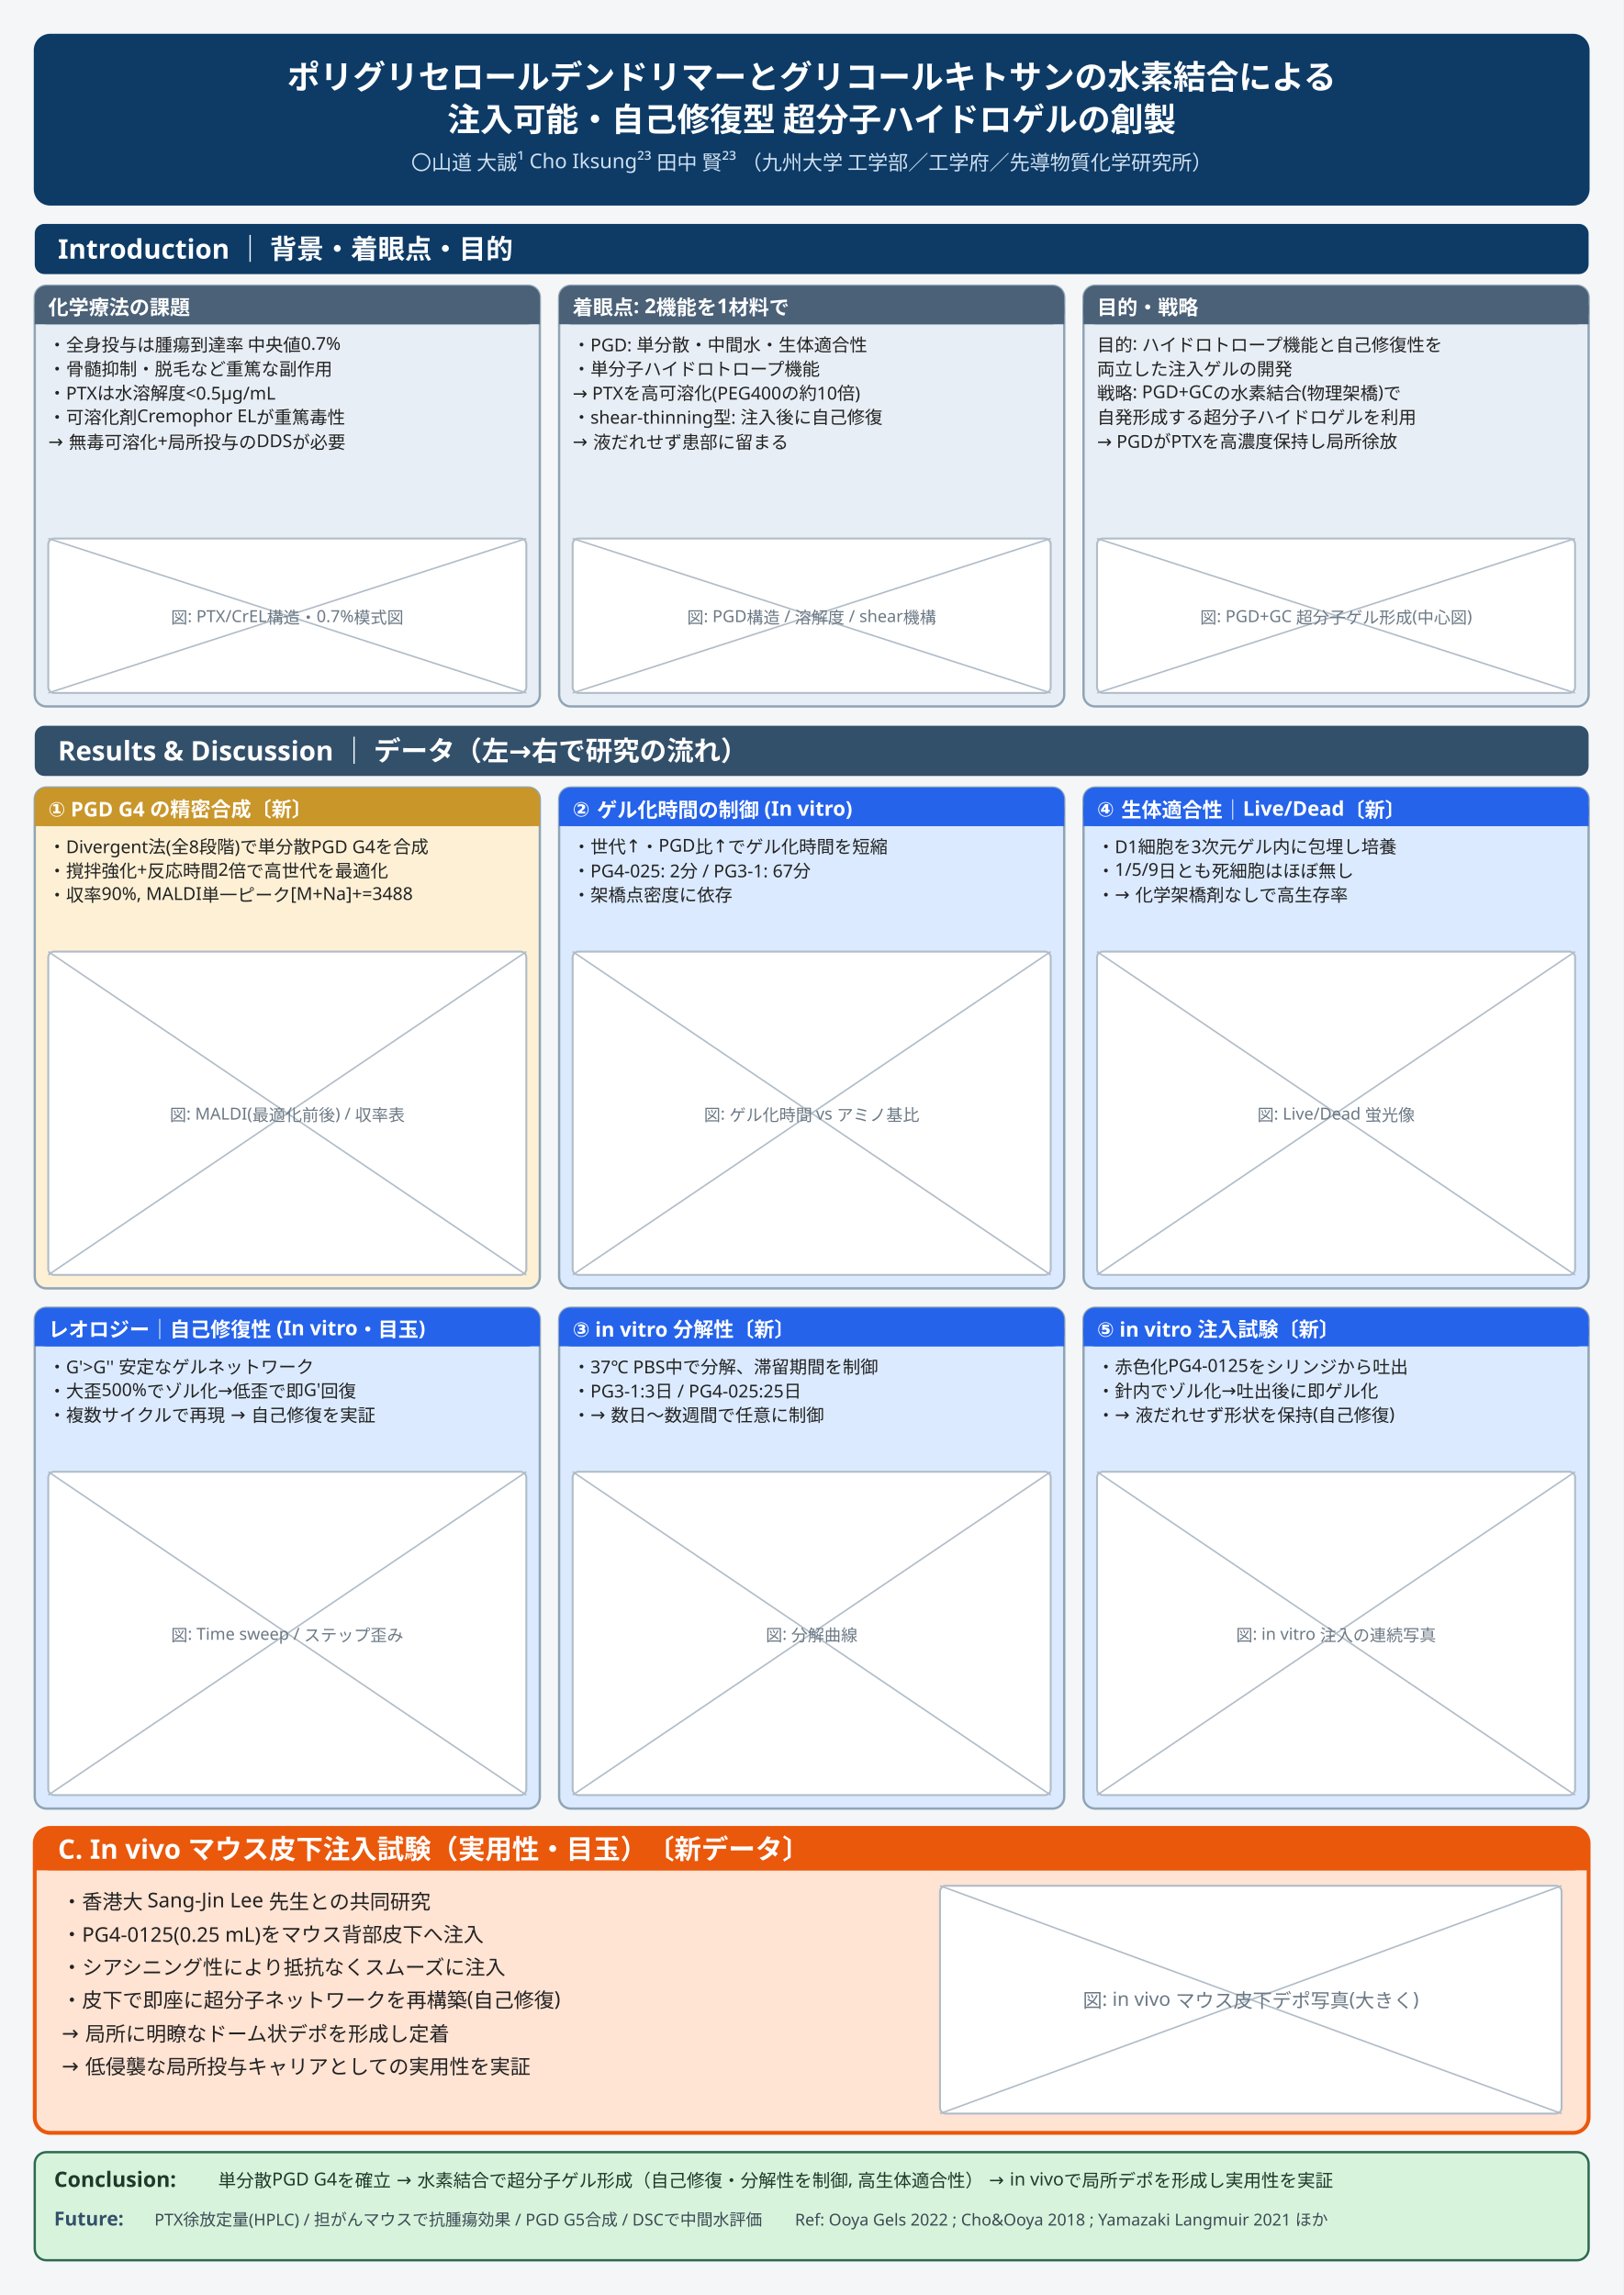
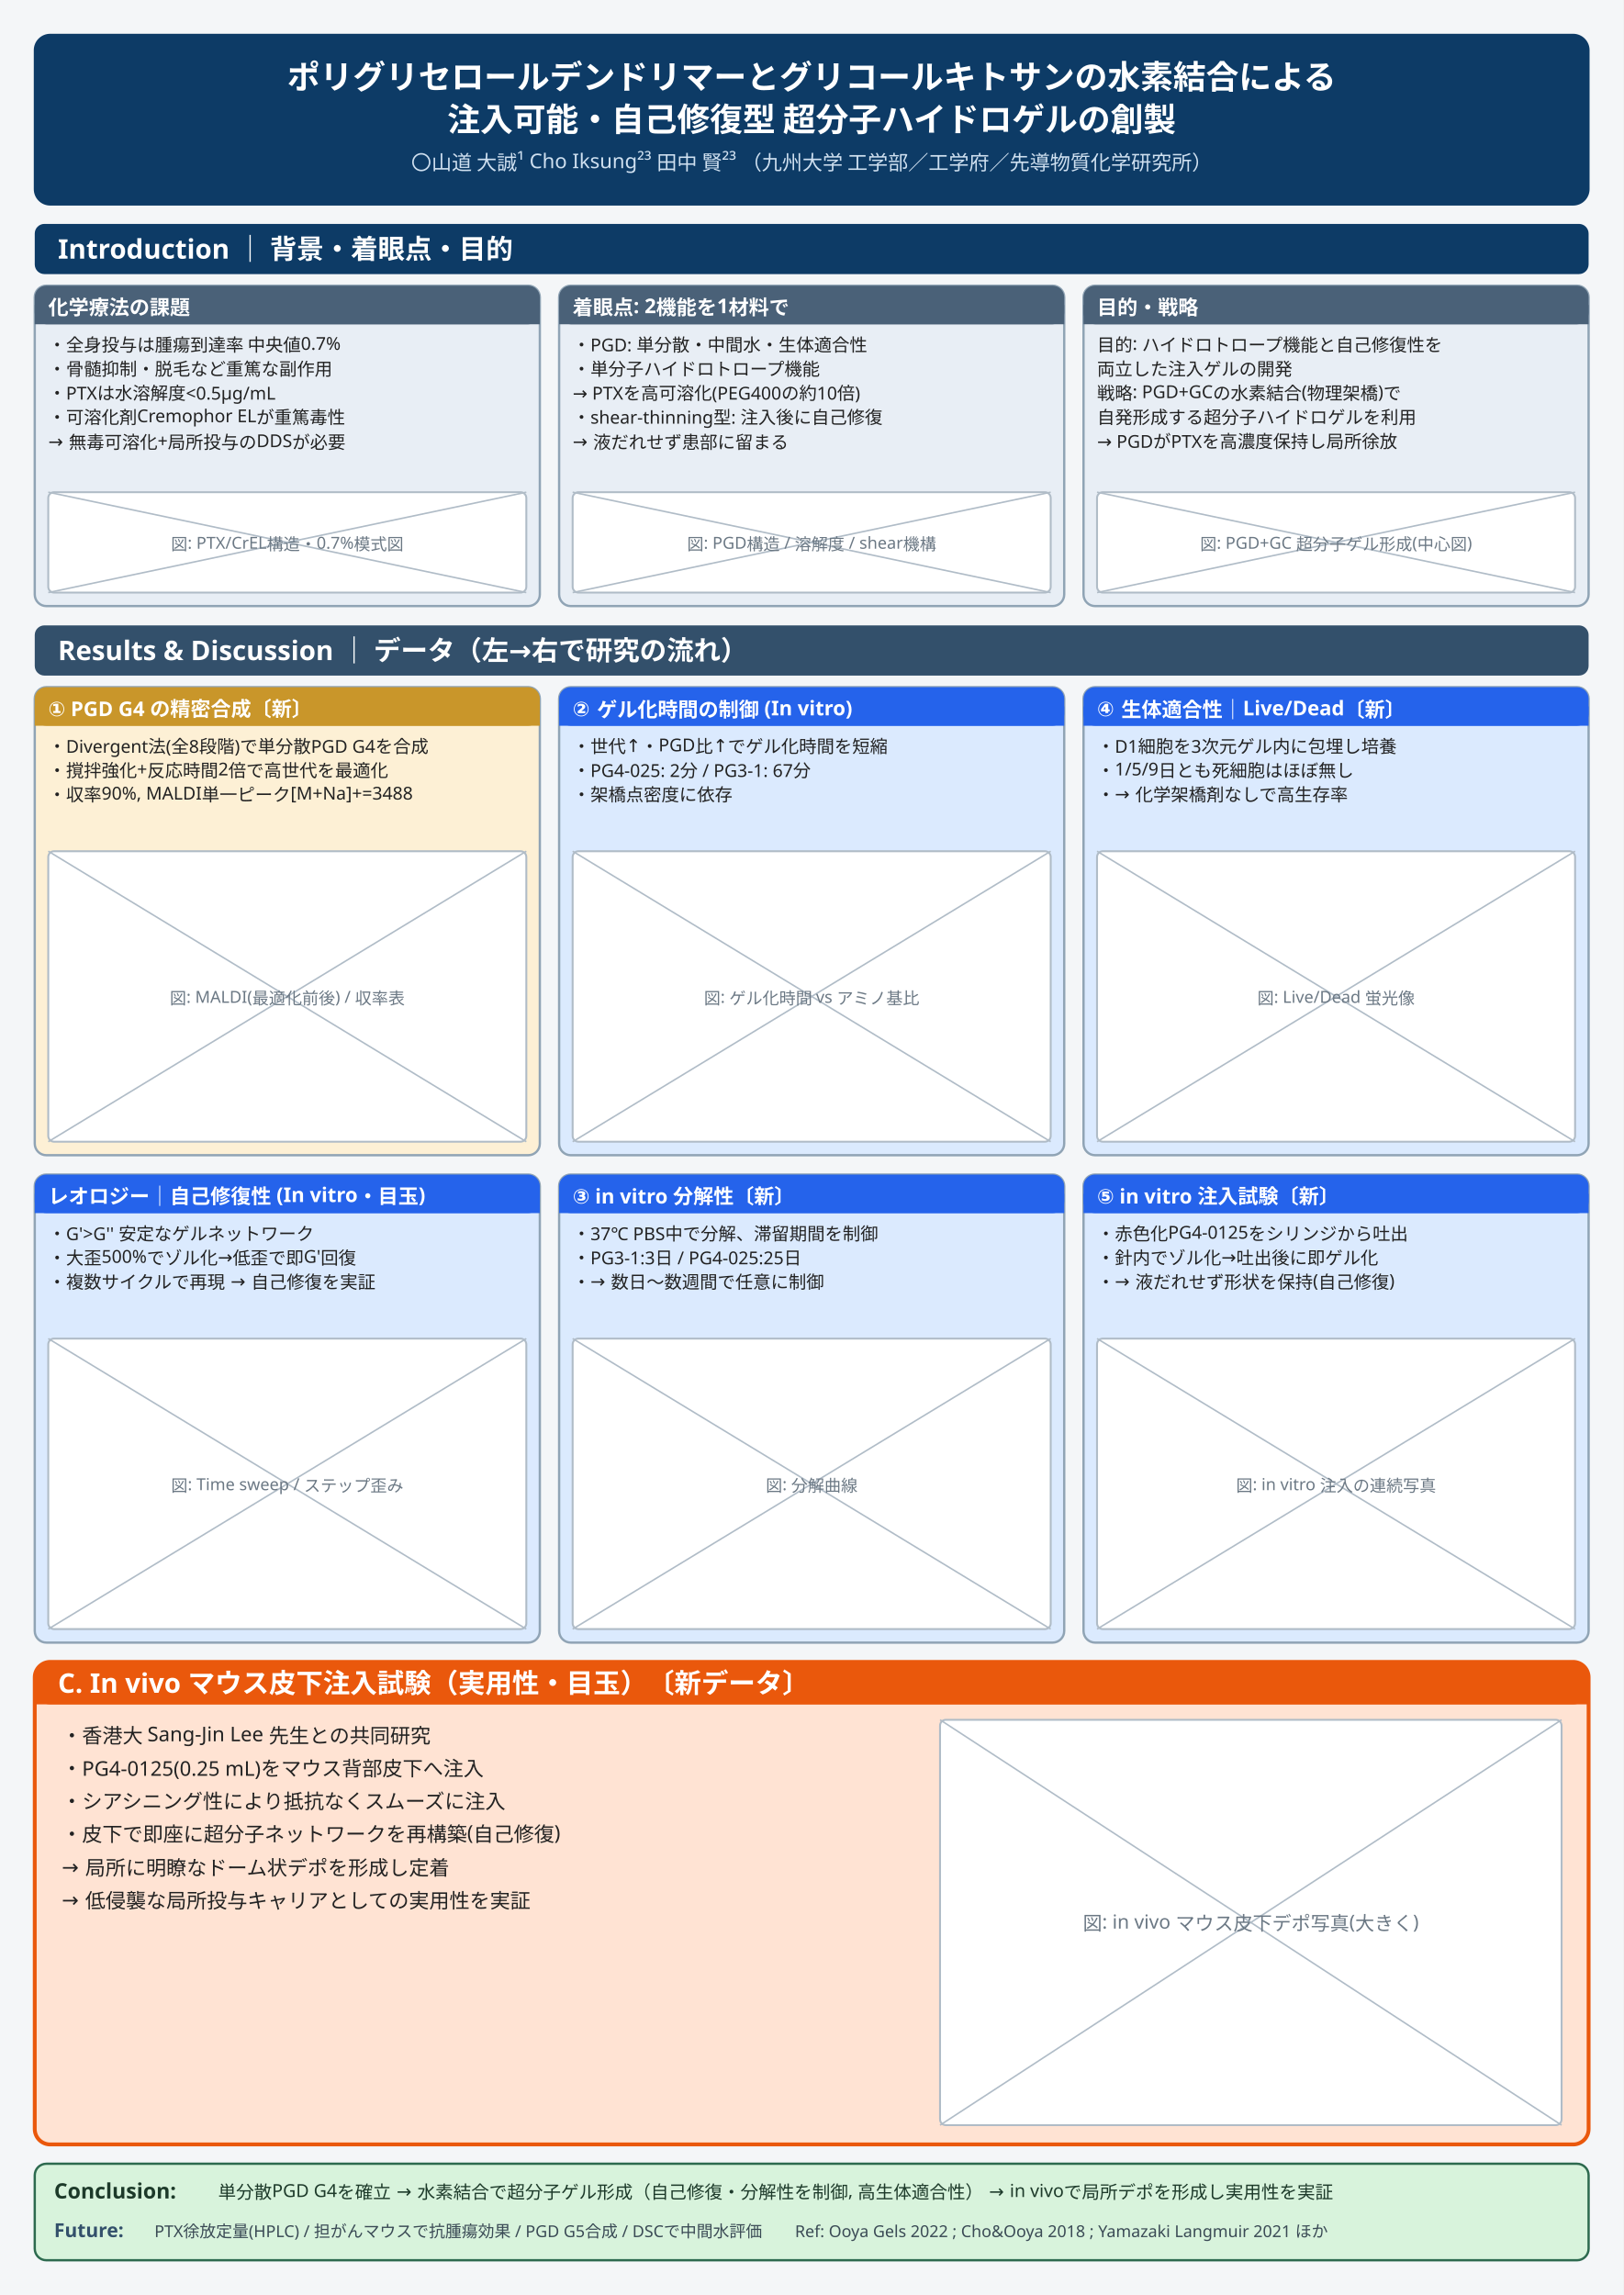
<svg xmlns="http://www.w3.org/2000/svg" width="841" height="1189" viewBox="0 0 841 1189">
  <rect width="841" height="1189" fill="#f4f6f8" />
  <rect x="18" y="18" width="805" height="88" rx="8" fill="#0d3b66" stroke="#0d3b66" stroke-width="1" />
  <text x="420.5" y="46" font-family="IPAGothic, sans-serif" font-size="17" fill="#ffffff" font-weight="bold" text-anchor="middle">ポリグリセロールデンドリマーとグリコールキトサンの水素結合による</text>
  <text x="420.5" y="68" font-family="IPAGothic, sans-serif" font-size="17" fill="#ffffff" font-weight="bold" text-anchor="middle">注入可能・自己修復型 超分子ハイドロゲルの創製</text>
  <text x="420.5" y="88" font-family="IPAGothic, sans-serif" font-size="10.5" fill="#cfe0f0" font-weight="normal" text-anchor="middle">〇山道 大誠¹  Cho Iksung²³  田中 賢²³ （九州大学 工学部／工学府／先導物質化学研究所）</text>
  <rect x="18" y="116" width="805" height="26" rx="5" fill="#0d3b66" />
  <text x="30" y="134" font-family="IPAGothic, sans-serif" font-size="14" fill="#ffffff" font-weight="bold" text-anchor="start">Introduction ｜ 背景・着眼点・目的</text>
-   <rect x="18" y="148" width="261.667" height="218" rx="6" fill="#e8eef5" stroke="#90a4b5" stroke-width="1.2" />
+   <rect x="18" y="148" width="261.667" height="166" rx="6" fill="#e8eef5" stroke="#90a4b5" stroke-width="1.2" />
  <rect x="18" y="148" width="261.667" height="20" rx="6" fill="#4a6178" />
  <rect x="18" y="158" width="261.667" height="10" fill="#4a6178" />
  <text x="25" y="163" font-family="IPAGothic, sans-serif" font-size="10.5" fill="#ffffff" font-weight="bold" text-anchor="start">化学療法の課題</text>
  <text x="25" y="182" font-family="IPAGothic, sans-serif" font-size="9.2" fill="#222" font-weight="normal" text-anchor="start">・全身投与は腫瘍到達率 中央値0.7%</text>
  <text x="25" y="194.5" font-family="IPAGothic, sans-serif" font-size="9.2" fill="#222" font-weight="normal" text-anchor="start">・骨髄抑制・脱毛など重篤な副作用</text>
  <text x="25" y="207.0" font-family="IPAGothic, sans-serif" font-size="9.2" fill="#222" font-weight="normal" text-anchor="start">・PTXは水溶解度&lt;0.5µg/mL</text>
  <text x="25" y="219.5" font-family="IPAGothic, sans-serif" font-size="9.2" fill="#222" font-weight="normal" text-anchor="start">・可溶化剤Cremophor ELが重篤毒性</text>
  <text x="25" y="232.0" font-family="IPAGothic, sans-serif" font-size="9.2" fill="#222" font-weight="normal" text-anchor="start">→ 無毒可溶化+局所投与のDDSが必要</text>
-   <rect x="25" y="279" width="247.667" height="80" rx="3" fill="#ffffff" stroke="#b0bcc7" stroke-width="1" />
-   <line x1="25" y1="279" x2="272.667" y2="359" stroke="#b0bcc7" stroke-width="0.8" />
-   <line x1="25" y1="359" x2="272.667" y2="279" stroke="#b0bcc7" stroke-width="0.8" />
-   <text x="148.833" y="323.0" font-family="IPAGothic, sans-serif" font-size="8.6" fill="#6b7884" font-weight="normal" text-anchor="middle">図: PTX/CrEL構造・0.7%模式図</text>
-   <rect x="289.667" y="148" width="261.667" height="218" rx="6" fill="#e8eef5" stroke="#90a4b5" stroke-width="1.2" />
+   <rect x="25" y="255" width="247.667" height="52" rx="3" fill="#ffffff" stroke="#b0bcc7" stroke-width="1" />
+   <line x1="25" y1="255" x2="272.667" y2="307" stroke="#b0bcc7" stroke-width="0.8" />
+   <line x1="25" y1="307" x2="272.667" y2="255" stroke="#b0bcc7" stroke-width="0.8" />
+   <text x="148.833" y="285.0" font-family="IPAGothic, sans-serif" font-size="8.6" fill="#6b7884" font-weight="normal" text-anchor="middle">図: PTX/CrEL構造・0.7%模式図</text>
+   <rect x="289.667" y="148" width="261.667" height="166" rx="6" fill="#e8eef5" stroke="#90a4b5" stroke-width="1.2" />
  <rect x="289.667" y="148" width="261.667" height="20" rx="6" fill="#4a6178" />
  <rect x="289.667" y="158" width="261.667" height="10" fill="#4a6178" />
  <text x="296.667" y="163" font-family="IPAGothic, sans-serif" font-size="10.5" fill="#ffffff" font-weight="bold" text-anchor="start">着眼点: 2機能を1材料で</text>
  <text x="296.667" y="182" font-family="IPAGothic, sans-serif" font-size="9.2" fill="#222" font-weight="normal" text-anchor="start">・PGD: 単分散・中間水・生体適合性</text>
  <text x="296.667" y="194.5" font-family="IPAGothic, sans-serif" font-size="9.2" fill="#222" font-weight="normal" text-anchor="start">・単分子ハイドロトロープ機能</text>
  <text x="296.667" y="207.0" font-family="IPAGothic, sans-serif" font-size="9.2" fill="#222" font-weight="normal" text-anchor="start">  → PTXを高可溶化(PEG400の約10倍)</text>
  <text x="296.667" y="219.5" font-family="IPAGothic, sans-serif" font-size="9.2" fill="#222" font-weight="normal" text-anchor="start">・shear-thinning型: 注入後に自己修復</text>
  <text x="296.667" y="232.0" font-family="IPAGothic, sans-serif" font-size="9.2" fill="#222" font-weight="normal" text-anchor="start">  → 液だれせず患部に留まる</text>
-   <rect x="296.667" y="279" width="247.667" height="80" rx="3" fill="#ffffff" stroke="#b0bcc7" stroke-width="1" />
-   <line x1="296.667" y1="279" x2="544.333" y2="359" stroke="#b0bcc7" stroke-width="0.8" />
-   <line x1="296.667" y1="359" x2="544.333" y2="279" stroke="#b0bcc7" stroke-width="0.8" />
-   <text x="420.5" y="323.0" font-family="IPAGothic, sans-serif" font-size="8.6" fill="#6b7884" font-weight="normal" text-anchor="middle">図: PGD構造 / 溶解度 / shear機構</text>
-   <rect x="561.333" y="148" width="261.667" height="218" rx="6" fill="#e8eef5" stroke="#90a4b5" stroke-width="1.2" />
+   <rect x="296.667" y="255" width="247.667" height="52" rx="3" fill="#ffffff" stroke="#b0bcc7" stroke-width="1" />
+   <line x1="296.667" y1="255" x2="544.333" y2="307" stroke="#b0bcc7" stroke-width="0.8" />
+   <line x1="296.667" y1="307" x2="544.333" y2="255" stroke="#b0bcc7" stroke-width="0.8" />
+   <text x="420.5" y="285.0" font-family="IPAGothic, sans-serif" font-size="8.6" fill="#6b7884" font-weight="normal" text-anchor="middle">図: PGD構造 / 溶解度 / shear機構</text>
+   <rect x="561.333" y="148" width="261.667" height="166" rx="6" fill="#e8eef5" stroke="#90a4b5" stroke-width="1.2" />
  <rect x="561.333" y="148" width="261.667" height="20" rx="6" fill="#4a6178" />
  <rect x="561.333" y="158" width="261.667" height="10" fill="#4a6178" />
  <text x="568.333" y="163" font-family="IPAGothic, sans-serif" font-size="10.5" fill="#ffffff" font-weight="bold" text-anchor="start">目的・戦略</text>
  <text x="568.333" y="182" font-family="IPAGothic, sans-serif" font-size="9.2" fill="#222" font-weight="normal" text-anchor="start">目的: ハイドロトロープ機能と自己修復性を</text>
  <text x="568.333" y="194.5" font-family="IPAGothic, sans-serif" font-size="9.2" fill="#222" font-weight="normal" text-anchor="start">両立した注入ゲルの開発</text>
  <text x="568.333" y="207.0" font-family="IPAGothic, sans-serif" font-size="9.2" fill="#222" font-weight="normal" text-anchor="start">戦略: PGD+GCの水素結合(物理架橋)で</text>
  <text x="568.333" y="219.5" font-family="IPAGothic, sans-serif" font-size="9.2" fill="#222" font-weight="normal" text-anchor="start">自発形成する超分子ハイドロゲルを利用</text>
  <text x="568.333" y="232.0" font-family="IPAGothic, sans-serif" font-size="9.2" fill="#222" font-weight="normal" text-anchor="start">→ PGDがPTXを高濃度保持し局所徐放</text>
-   <rect x="568.333" y="279" width="247.667" height="80" rx="3" fill="#ffffff" stroke="#b0bcc7" stroke-width="1" />
-   <line x1="568.333" y1="279" x2="816.0" y2="359" stroke="#b0bcc7" stroke-width="0.8" />
-   <line x1="568.333" y1="359" x2="816.0" y2="279" stroke="#b0bcc7" stroke-width="0.8" />
-   <text x="692.167" y="323.0" font-family="IPAGothic, sans-serif" font-size="8.6" fill="#6b7884" font-weight="normal" text-anchor="middle">図: PGD+GC 超分子ゲル形成(中心図)</text>
-   <rect x="18" y="376" width="805" height="26" rx="5" fill="#33506b" />
-   <text x="30" y="394" font-family="IPAGothic, sans-serif" font-size="14" fill="#ffffff" font-weight="bold" text-anchor="start">Results &amp; Discussion ｜ データ（左→右で研究の流れ）</text>
-   <rect x="18" y="408" width="261.667" height="259.5" rx="6" fill="#fdf0d5" stroke="#90a4b5" stroke-width="1.2" />
-   <rect x="18" y="408" width="261.667" height="20" rx="6" fill="#c9962a" />
-   <rect x="18" y="418" width="261.667" height="10" fill="#c9962a" />
-   <text x="25" y="423" font-family="IPAGothic, sans-serif" font-size="10.5" fill="#ffffff" font-weight="bold" text-anchor="start">① PGD G4 の精密合成〔新〕</text>
-   <text x="25" y="442" font-family="IPAGothic, sans-serif" font-size="9.2" fill="#222" font-weight="normal" text-anchor="start">・Divergent法(全8段階)で単分散PGD G4を合成</text>
-   <text x="25" y="454.5" font-family="IPAGothic, sans-serif" font-size="9.2" fill="#222" font-weight="normal" text-anchor="start">・撹拌強化+反応時間2倍で高世代を最適化</text>
-   <text x="25" y="467.0" font-family="IPAGothic, sans-serif" font-size="9.2" fill="#222" font-weight="normal" text-anchor="start">・収率90%, MALDI単一ピーク[M+Na]+=3488</text>
-   <rect x="25" y="493.0" width="247.667" height="167.5" rx="3" fill="#ffffff" stroke="#b0bcc7" stroke-width="1" />
-   <line x1="25" y1="493.0" x2="272.667" y2="660.5" stroke="#b0bcc7" stroke-width="0.8" />
-   <line x1="25" y1="660.5" x2="272.667" y2="493.0" stroke="#b0bcc7" stroke-width="0.8" />
-   <text x="148.833" y="580.75" font-family="IPAGothic, sans-serif" font-size="8.6" fill="#6b7884" font-weight="normal" text-anchor="middle">図: MALDI(最適化前後) / 収率表</text>
-   <rect x="18" y="677.5" width="261.667" height="259.5" rx="6" fill="#dbeafe" stroke="#90a4b5" stroke-width="1.2" />
-   <rect x="18" y="677.5" width="261.667" height="20" rx="6" fill="#2563eb" />
-   <rect x="18" y="687.5" width="261.667" height="10" fill="#2563eb" />
-   <text x="25" y="692.5" font-family="IPAGothic, sans-serif" font-size="10.5" fill="#ffffff" font-weight="bold" text-anchor="start">レオロジー｜自己修復性 (In vitro・目玉)</text>
-   <text x="25" y="711.5" font-family="IPAGothic, sans-serif" font-size="9.2" fill="#222" font-weight="normal" text-anchor="start">・G'&gt;G'' 安定なゲルネットワーク</text>
-   <text x="25" y="724.0" font-family="IPAGothic, sans-serif" font-size="9.2" fill="#222" font-weight="normal" text-anchor="start">・大歪500%でゾル化→低歪で即G'回復</text>
-   <text x="25" y="736.5" font-family="IPAGothic, sans-serif" font-size="9.2" fill="#222" font-weight="normal" text-anchor="start">・複数サイクルで再現 → 自己修復を実証</text>
-   <rect x="25" y="762.5" width="247.667" height="167.5" rx="3" fill="#ffffff" stroke="#b0bcc7" stroke-width="1" />
-   <line x1="25" y1="762.5" x2="272.667" y2="930.0" stroke="#b0bcc7" stroke-width="0.8" />
-   <line x1="25" y1="930.0" x2="272.667" y2="762.5" stroke="#b0bcc7" stroke-width="0.8" />
-   <text x="148.833" y="850.25" font-family="IPAGothic, sans-serif" font-size="8.6" fill="#6b7884" font-weight="normal" text-anchor="middle">図: Time sweep / ステップ歪み</text>
-   <rect x="289.667" y="408" width="261.667" height="259.5" rx="6" fill="#dbeafe" stroke="#90a4b5" stroke-width="1.2" />
-   <rect x="289.667" y="408" width="261.667" height="20" rx="6" fill="#2563eb" />
-   <rect x="289.667" y="418" width="261.667" height="10" fill="#2563eb" />
-   <text x="296.667" y="423" font-family="IPAGothic, sans-serif" font-size="10.5" fill="#ffffff" font-weight="bold" text-anchor="start">② ゲル化時間の制御 (In vitro)</text>
-   <text x="296.667" y="442" font-family="IPAGothic, sans-serif" font-size="9.2" fill="#222" font-weight="normal" text-anchor="start">・世代↑・PGD比↑でゲル化時間を短縮</text>
-   <text x="296.667" y="454.5" font-family="IPAGothic, sans-serif" font-size="9.2" fill="#222" font-weight="normal" text-anchor="start">・PG4-025: 2分 / PG3-1: 67分</text>
-   <text x="296.667" y="467.0" font-family="IPAGothic, sans-serif" font-size="9.2" fill="#222" font-weight="normal" text-anchor="start">・架橋点密度に依存</text>
-   <rect x="296.667" y="493.0" width="247.667" height="167.5" rx="3" fill="#ffffff" stroke="#b0bcc7" stroke-width="1" />
-   <line x1="296.667" y1="493.0" x2="544.333" y2="660.5" stroke="#b0bcc7" stroke-width="0.8" />
-   <line x1="296.667" y1="660.5" x2="544.333" y2="493.0" stroke="#b0bcc7" stroke-width="0.8" />
-   <text x="420.5" y="580.75" font-family="IPAGothic, sans-serif" font-size="8.6" fill="#6b7884" font-weight="normal" text-anchor="middle">図: ゲル化時間 vs アミノ基比</text>
-   <rect x="289.667" y="677.5" width="261.667" height="259.5" rx="6" fill="#dbeafe" stroke="#90a4b5" stroke-width="1.2" />
-   <rect x="289.667" y="677.5" width="261.667" height="20" rx="6" fill="#2563eb" />
-   <rect x="289.667" y="687.5" width="261.667" height="10" fill="#2563eb" />
-   <text x="296.667" y="692.5" font-family="IPAGothic, sans-serif" font-size="10.5" fill="#ffffff" font-weight="bold" text-anchor="start">③ in vitro 分解性〔新〕</text>
-   <text x="296.667" y="711.5" font-family="IPAGothic, sans-serif" font-size="9.2" fill="#222" font-weight="normal" text-anchor="start">・37℃ PBS中で分解、滞留期間を制御</text>
-   <text x="296.667" y="724.0" font-family="IPAGothic, sans-serif" font-size="9.2" fill="#222" font-weight="normal" text-anchor="start">・PG3-1:3日 / PG4-025:25日</text>
-   <text x="296.667" y="736.5" font-family="IPAGothic, sans-serif" font-size="9.2" fill="#222" font-weight="normal" text-anchor="start">・→ 数日〜数週間で任意に制御</text>
-   <rect x="296.667" y="762.5" width="247.667" height="167.5" rx="3" fill="#ffffff" stroke="#b0bcc7" stroke-width="1" />
-   <line x1="296.667" y1="762.5" x2="544.333" y2="930.0" stroke="#b0bcc7" stroke-width="0.8" />
-   <line x1="296.667" y1="930.0" x2="544.333" y2="762.5" stroke="#b0bcc7" stroke-width="0.8" />
-   <text x="420.5" y="850.25" font-family="IPAGothic, sans-serif" font-size="8.6" fill="#6b7884" font-weight="normal" text-anchor="middle">図: 分解曲線</text>
-   <rect x="561.333" y="408" width="261.667" height="259.5" rx="6" fill="#dbeafe" stroke="#90a4b5" stroke-width="1.2" />
-   <rect x="561.333" y="408" width="261.667" height="20" rx="6" fill="#2563eb" />
-   <rect x="561.333" y="418" width="261.667" height="10" fill="#2563eb" />
-   <text x="568.333" y="423" font-family="IPAGothic, sans-serif" font-size="10.5" fill="#ffffff" font-weight="bold" text-anchor="start">④ 生体適合性｜Live/Dead〔新〕</text>
-   <text x="568.333" y="442" font-family="IPAGothic, sans-serif" font-size="9.2" fill="#222" font-weight="normal" text-anchor="start">・D1細胞を3次元ゲル内に包埋し培養</text>
-   <text x="568.333" y="454.5" font-family="IPAGothic, sans-serif" font-size="9.2" fill="#222" font-weight="normal" text-anchor="start">・1/5/9日とも死細胞はほぼ無し</text>
-   <text x="568.333" y="467.0" font-family="IPAGothic, sans-serif" font-size="9.2" fill="#222" font-weight="normal" text-anchor="start">・→ 化学架橋剤なしで高生存率</text>
-   <rect x="568.333" y="493.0" width="247.667" height="167.5" rx="3" fill="#ffffff" stroke="#b0bcc7" stroke-width="1" />
-   <line x1="568.333" y1="493.0" x2="816.0" y2="660.5" stroke="#b0bcc7" stroke-width="0.8" />
-   <line x1="568.333" y1="660.5" x2="816.0" y2="493.0" stroke="#b0bcc7" stroke-width="0.8" />
-   <text x="692.167" y="580.75" font-family="IPAGothic, sans-serif" font-size="8.6" fill="#6b7884" font-weight="normal" text-anchor="middle">図: Live/Dead 蛍光像</text>
-   <rect x="561.333" y="677.5" width="261.667" height="259.5" rx="6" fill="#dbeafe" stroke="#90a4b5" stroke-width="1.2" />
-   <rect x="561.333" y="677.5" width="261.667" height="20" rx="6" fill="#2563eb" />
-   <rect x="561.333" y="687.5" width="261.667" height="10" fill="#2563eb" />
-   <text x="568.333" y="692.5" font-family="IPAGothic, sans-serif" font-size="10.5" fill="#ffffff" font-weight="bold" text-anchor="start">⑤ in vitro 注入試験〔新〕</text>
-   <text x="568.333" y="711.5" font-family="IPAGothic, sans-serif" font-size="9.2" fill="#222" font-weight="normal" text-anchor="start">・赤色化PG4-0125をシリンジから吐出</text>
-   <text x="568.333" y="724.0" font-family="IPAGothic, sans-serif" font-size="9.2" fill="#222" font-weight="normal" text-anchor="start">・針内でゾル化→吐出後に即ゲル化</text>
-   <text x="568.333" y="736.5" font-family="IPAGothic, sans-serif" font-size="9.2" fill="#222" font-weight="normal" text-anchor="start">・→ 液だれせず形状を保持(自己修復)</text>
-   <rect x="568.333" y="762.5" width="247.667" height="167.5" rx="3" fill="#ffffff" stroke="#b0bcc7" stroke-width="1" />
-   <line x1="568.333" y1="762.5" x2="816.0" y2="930.0" stroke="#b0bcc7" stroke-width="0.8" />
-   <line x1="568.333" y1="930.0" x2="816.0" y2="762.5" stroke="#b0bcc7" stroke-width="0.8" />
-   <text x="692.167" y="850.25" font-family="IPAGothic, sans-serif" font-size="8.6" fill="#6b7884" font-weight="normal" text-anchor="middle">図: in vitro 注入の連続写真</text>
-   <rect x="18" y="947" width="805" height="158" rx="8" fill="#ffe3d3" stroke="#ea580c" stroke-width="2" />
-   <rect x="18" y="947" width="805" height="22" rx="8" fill="#ea580c" />
-   <rect x="18" y="959" width="805" height="10" fill="#ea580c" />
-   <text x="30" y="963" font-family="IPAGothic, sans-serif" font-size="14" fill="#ffffff" font-weight="bold" text-anchor="start">C. In vivo マウス皮下注入試験（実用性・目玉）〔新データ〕</text>
-   <text x="32" y="989" font-family="IPAGothic, sans-serif" font-size="10.5" fill="#222" font-weight="normal" text-anchor="start">・香港大 Sang-Jin Lee 先生との共同研究</text>
-   <text x="32" y="1006" font-family="IPAGothic, sans-serif" font-size="10.5" fill="#222" font-weight="normal" text-anchor="start">・PG4-0125(0.25 mL)をマウス背部皮下へ注入</text>
-   <text x="32" y="1023" font-family="IPAGothic, sans-serif" font-size="10.5" fill="#222" font-weight="normal" text-anchor="start">・シアシニング性により抵抗なくスムーズに注入</text>
-   <text x="32" y="1040" font-family="IPAGothic, sans-serif" font-size="10.5" fill="#222" font-weight="normal" text-anchor="start">・皮下で即座に超分子ネットワークを再構築(自己修復)</text>
-   <text x="32" y="1057" font-family="IPAGothic, sans-serif" font-size="10.5" fill="#222" font-weight="normal" text-anchor="start">→ 局所に明瞭なドーム状デポを形成し定着</text>
-   <text x="32" y="1074" font-family="IPAGothic, sans-serif" font-size="10.5" fill="#222" font-weight="normal" text-anchor="start">→ 低侵襲な局所投与キャリアとしての実用性を実証</text>
-   <rect x="487.0" y="977" width="322.0" height="118" rx="3" fill="#ffffff" stroke="#b0bcc7" stroke-width="1" />
-   <line x1="487.0" y1="977" x2="809.0" y2="1095" stroke="#b0bcc7" stroke-width="0.8" />
-   <line x1="487.0" y1="1095" x2="809.0" y2="977" stroke="#b0bcc7" stroke-width="0.8" />
-   <text x="648.0" y="1040.0" font-family="IPAGothic, sans-serif" font-size="10" fill="#6b7884" font-weight="normal" text-anchor="middle">図: in vivo マウス皮下デポ写真(大きく)</text>
-   <rect x="18" y="1115" width="805" height="56" rx="6" fill="#d8f3dc" stroke="#2d6a4f" stroke-width="1.2" />
-   <text x="28" y="1133" font-family="IPAGothic, sans-serif" font-size="11" fill="#1d3a2a" font-weight="bold" text-anchor="start">Conclusion:</text>
-   <text x="113" y="1133" font-family="IPAGothic, sans-serif" font-size="9.3" fill="#1d3a2a" font-weight="normal" text-anchor="start">単分散PGD G4を確立 → 水素結合で超分子ゲル形成（自己修復・分解性を制御, 高生体適合性） → in vivoで局所デポを形成し実用性を実証</text>
-   <text x="28" y="1153" font-family="IPAGothic, sans-serif" font-size="10" fill="#33506b" font-weight="bold" text-anchor="start">Future:</text>
-   <text x="80" y="1153" font-family="IPAGothic, sans-serif" font-size="8.5" fill="#3a4a55" font-weight="normal" text-anchor="start">PTX徐放定量(HPLC) / 担がんマウスで抗腫瘍効果 / PGD G5合成 / DSCで中間水評価　　Ref: Ooya Gels 2022 ; Cho&amp;Ooya 2018 ; Yamazaki Langmuir 2021 ほか</text>
+   <rect x="568.333" y="255" width="247.667" height="52" rx="3" fill="#ffffff" stroke="#b0bcc7" stroke-width="1" />
+   <line x1="568.333" y1="255" x2="816.0" y2="307" stroke="#b0bcc7" stroke-width="0.8" />
+   <line x1="568.333" y1="307" x2="816.0" y2="255" stroke="#b0bcc7" stroke-width="0.8" />
+   <text x="692.167" y="285.0" font-family="IPAGothic, sans-serif" font-size="8.6" fill="#6b7884" font-weight="normal" text-anchor="middle">図: PGD+GC 超分子ゲル形成(中心図)</text>
+   <rect x="18" y="324" width="805" height="26" rx="5" fill="#33506b" />
+   <text x="30" y="342" font-family="IPAGothic, sans-serif" font-size="14" fill="#ffffff" font-weight="bold" text-anchor="start">Results &amp; Discussion ｜ データ（左→右で研究の流れ）</text>
+   <rect x="18" y="356" width="261.667" height="242.5" rx="6" fill="#fdf0d5" stroke="#90a4b5" stroke-width="1.2" />
+   <rect x="18" y="356" width="261.667" height="20" rx="6" fill="#c9962a" />
+   <rect x="18" y="366" width="261.667" height="10" fill="#c9962a" />
+   <text x="25" y="371" font-family="IPAGothic, sans-serif" font-size="10.5" fill="#ffffff" font-weight="bold" text-anchor="start">① PGD G4 の精密合成〔新〕</text>
+   <text x="25" y="390" font-family="IPAGothic, sans-serif" font-size="9.2" fill="#222" font-weight="normal" text-anchor="start">・Divergent法(全8段階)で単分散PGD G4を合成</text>
+   <text x="25" y="402.5" font-family="IPAGothic, sans-serif" font-size="9.2" fill="#222" font-weight="normal" text-anchor="start">・撹拌強化+反応時間2倍で高世代を最適化</text>
+   <text x="25" y="415.0" font-family="IPAGothic, sans-serif" font-size="9.2" fill="#222" font-weight="normal" text-anchor="start">・収率90%, MALDI単一ピーク[M+Na]+=3488</text>
+   <rect x="25" y="441.0" width="247.667" height="150.5" rx="3" fill="#ffffff" stroke="#b0bcc7" stroke-width="1" />
+   <line x1="25" y1="441.0" x2="272.667" y2="591.5" stroke="#b0bcc7" stroke-width="0.8" />
+   <line x1="25" y1="591.5" x2="272.667" y2="441.0" stroke="#b0bcc7" stroke-width="0.8" />
+   <text x="148.833" y="520.25" font-family="IPAGothic, sans-serif" font-size="8.6" fill="#6b7884" font-weight="normal" text-anchor="middle">図: MALDI(最適化前後) / 収率表</text>
+   <rect x="18" y="608.5" width="261.667" height="242.5" rx="6" fill="#dbeafe" stroke="#90a4b5" stroke-width="1.2" />
+   <rect x="18" y="608.5" width="261.667" height="20" rx="6" fill="#2563eb" />
+   <rect x="18" y="618.5" width="261.667" height="10" fill="#2563eb" />
+   <text x="25" y="623.5" font-family="IPAGothic, sans-serif" font-size="10.5" fill="#ffffff" font-weight="bold" text-anchor="start">レオロジー｜自己修復性 (In vitro・目玉)</text>
+   <text x="25" y="642.5" font-family="IPAGothic, sans-serif" font-size="9.2" fill="#222" font-weight="normal" text-anchor="start">・G'&gt;G'' 安定なゲルネットワーク</text>
+   <text x="25" y="655.0" font-family="IPAGothic, sans-serif" font-size="9.2" fill="#222" font-weight="normal" text-anchor="start">・大歪500%でゾル化→低歪で即G'回復</text>
+   <text x="25" y="667.5" font-family="IPAGothic, sans-serif" font-size="9.2" fill="#222" font-weight="normal" text-anchor="start">・複数サイクルで再現 → 自己修復を実証</text>
+   <rect x="25" y="693.5" width="247.667" height="150.5" rx="3" fill="#ffffff" stroke="#b0bcc7" stroke-width="1" />
+   <line x1="25" y1="693.5" x2="272.667" y2="844.0" stroke="#b0bcc7" stroke-width="0.8" />
+   <line x1="25" y1="844.0" x2="272.667" y2="693.5" stroke="#b0bcc7" stroke-width="0.8" />
+   <text x="148.833" y="772.75" font-family="IPAGothic, sans-serif" font-size="8.6" fill="#6b7884" font-weight="normal" text-anchor="middle">図: Time sweep / ステップ歪み</text>
+   <rect x="289.667" y="356" width="261.667" height="242.5" rx="6" fill="#dbeafe" stroke="#90a4b5" stroke-width="1.2" />
+   <rect x="289.667" y="356" width="261.667" height="20" rx="6" fill="#2563eb" />
+   <rect x="289.667" y="366" width="261.667" height="10" fill="#2563eb" />
+   <text x="296.667" y="371" font-family="IPAGothic, sans-serif" font-size="10.5" fill="#ffffff" font-weight="bold" text-anchor="start">② ゲル化時間の制御 (In vitro)</text>
+   <text x="296.667" y="390" font-family="IPAGothic, sans-serif" font-size="9.2" fill="#222" font-weight="normal" text-anchor="start">・世代↑・PGD比↑でゲル化時間を短縮</text>
+   <text x="296.667" y="402.5" font-family="IPAGothic, sans-serif" font-size="9.2" fill="#222" font-weight="normal" text-anchor="start">・PG4-025: 2分 / PG3-1: 67分</text>
+   <text x="296.667" y="415.0" font-family="IPAGothic, sans-serif" font-size="9.2" fill="#222" font-weight="normal" text-anchor="start">・架橋点密度に依存</text>
+   <rect x="296.667" y="441.0" width="247.667" height="150.5" rx="3" fill="#ffffff" stroke="#b0bcc7" stroke-width="1" />
+   <line x1="296.667" y1="441.0" x2="544.333" y2="591.5" stroke="#b0bcc7" stroke-width="0.8" />
+   <line x1="296.667" y1="591.5" x2="544.333" y2="441.0" stroke="#b0bcc7" stroke-width="0.8" />
+   <text x="420.5" y="520.25" font-family="IPAGothic, sans-serif" font-size="8.6" fill="#6b7884" font-weight="normal" text-anchor="middle">図: ゲル化時間 vs アミノ基比</text>
+   <rect x="289.667" y="608.5" width="261.667" height="242.5" rx="6" fill="#dbeafe" stroke="#90a4b5" stroke-width="1.2" />
+   <rect x="289.667" y="608.5" width="261.667" height="20" rx="6" fill="#2563eb" />
+   <rect x="289.667" y="618.5" width="261.667" height="10" fill="#2563eb" />
+   <text x="296.667" y="623.5" font-family="IPAGothic, sans-serif" font-size="10.5" fill="#ffffff" font-weight="bold" text-anchor="start">③ in vitro 分解性〔新〕</text>
+   <text x="296.667" y="642.5" font-family="IPAGothic, sans-serif" font-size="9.2" fill="#222" font-weight="normal" text-anchor="start">・37℃ PBS中で分解、滞留期間を制御</text>
+   <text x="296.667" y="655.0" font-family="IPAGothic, sans-serif" font-size="9.2" fill="#222" font-weight="normal" text-anchor="start">・PG3-1:3日 / PG4-025:25日</text>
+   <text x="296.667" y="667.5" font-family="IPAGothic, sans-serif" font-size="9.2" fill="#222" font-weight="normal" text-anchor="start">・→ 数日〜数週間で任意に制御</text>
+   <rect x="296.667" y="693.5" width="247.667" height="150.5" rx="3" fill="#ffffff" stroke="#b0bcc7" stroke-width="1" />
+   <line x1="296.667" y1="693.5" x2="544.333" y2="844.0" stroke="#b0bcc7" stroke-width="0.8" />
+   <line x1="296.667" y1="844.0" x2="544.333" y2="693.5" stroke="#b0bcc7" stroke-width="0.8" />
+   <text x="420.5" y="772.75" font-family="IPAGothic, sans-serif" font-size="8.6" fill="#6b7884" font-weight="normal" text-anchor="middle">図: 分解曲線</text>
+   <rect x="561.333" y="356" width="261.667" height="242.5" rx="6" fill="#dbeafe" stroke="#90a4b5" stroke-width="1.2" />
+   <rect x="561.333" y="356" width="261.667" height="20" rx="6" fill="#2563eb" />
+   <rect x="561.333" y="366" width="261.667" height="10" fill="#2563eb" />
+   <text x="568.333" y="371" font-family="IPAGothic, sans-serif" font-size="10.5" fill="#ffffff" font-weight="bold" text-anchor="start">④ 生体適合性｜Live/Dead〔新〕</text>
+   <text x="568.333" y="390" font-family="IPAGothic, sans-serif" font-size="9.2" fill="#222" font-weight="normal" text-anchor="start">・D1細胞を3次元ゲル内に包埋し培養</text>
+   <text x="568.333" y="402.5" font-family="IPAGothic, sans-serif" font-size="9.2" fill="#222" font-weight="normal" text-anchor="start">・1/5/9日とも死細胞はほぼ無し</text>
+   <text x="568.333" y="415.0" font-family="IPAGothic, sans-serif" font-size="9.2" fill="#222" font-weight="normal" text-anchor="start">・→ 化学架橋剤なしで高生存率</text>
+   <rect x="568.333" y="441.0" width="247.667" height="150.5" rx="3" fill="#ffffff" stroke="#b0bcc7" stroke-width="1" />
+   <line x1="568.333" y1="441.0" x2="816.0" y2="591.5" stroke="#b0bcc7" stroke-width="0.8" />
+   <line x1="568.333" y1="591.5" x2="816.0" y2="441.0" stroke="#b0bcc7" stroke-width="0.8" />
+   <text x="692.167" y="520.25" font-family="IPAGothic, sans-serif" font-size="8.6" fill="#6b7884" font-weight="normal" text-anchor="middle">図: Live/Dead 蛍光像</text>
+   <rect x="561.333" y="608.5" width="261.667" height="242.5" rx="6" fill="#dbeafe" stroke="#90a4b5" stroke-width="1.2" />
+   <rect x="561.333" y="608.5" width="261.667" height="20" rx="6" fill="#2563eb" />
+   <rect x="561.333" y="618.5" width="261.667" height="10" fill="#2563eb" />
+   <text x="568.333" y="623.5" font-family="IPAGothic, sans-serif" font-size="10.5" fill="#ffffff" font-weight="bold" text-anchor="start">⑤ in vitro 注入試験〔新〕</text>
+   <text x="568.333" y="642.5" font-family="IPAGothic, sans-serif" font-size="9.2" fill="#222" font-weight="normal" text-anchor="start">・赤色化PG4-0125をシリンジから吐出</text>
+   <text x="568.333" y="655.0" font-family="IPAGothic, sans-serif" font-size="9.2" fill="#222" font-weight="normal" text-anchor="start">・針内でゾル化→吐出後に即ゲル化</text>
+   <text x="568.333" y="667.5" font-family="IPAGothic, sans-serif" font-size="9.2" fill="#222" font-weight="normal" text-anchor="start">・→ 液だれせず形状を保持(自己修復)</text>
+   <rect x="568.333" y="693.5" width="247.667" height="150.5" rx="3" fill="#ffffff" stroke="#b0bcc7" stroke-width="1" />
+   <line x1="568.333" y1="693.5" x2="816.0" y2="844.0" stroke="#b0bcc7" stroke-width="0.8" />
+   <line x1="568.333" y1="844.0" x2="816.0" y2="693.5" stroke="#b0bcc7" stroke-width="0.8" />
+   <text x="692.167" y="772.75" font-family="IPAGothic, sans-serif" font-size="8.6" fill="#6b7884" font-weight="normal" text-anchor="middle">図: in vitro 注入の連続写真</text>
+   <rect x="18" y="861" width="805" height="250" rx="8" fill="#ffe3d3" stroke="#ea580c" stroke-width="2" />
+   <rect x="18" y="861" width="805" height="22" rx="8" fill="#ea580c" />
+   <rect x="18" y="873" width="805" height="10" fill="#ea580c" />
+   <text x="30" y="877" font-family="IPAGothic, sans-serif" font-size="14" fill="#ffffff" font-weight="bold" text-anchor="start">C. In vivo マウス皮下注入試験（実用性・目玉）〔新データ〕</text>
+   <text x="32" y="903" font-family="IPAGothic, sans-serif" font-size="10.5" fill="#222" font-weight="normal" text-anchor="start">・香港大 Sang-Jin Lee 先生との共同研究</text>
+   <text x="32" y="920" font-family="IPAGothic, sans-serif" font-size="10.5" fill="#222" font-weight="normal" text-anchor="start">・PG4-0125(0.25 mL)をマウス背部皮下へ注入</text>
+   <text x="32" y="937" font-family="IPAGothic, sans-serif" font-size="10.5" fill="#222" font-weight="normal" text-anchor="start">・シアシニング性により抵抗なくスムーズに注入</text>
+   <text x="32" y="954" font-family="IPAGothic, sans-serif" font-size="10.5" fill="#222" font-weight="normal" text-anchor="start">・皮下で即座に超分子ネットワークを再構築(自己修復)</text>
+   <text x="32" y="971" font-family="IPAGothic, sans-serif" font-size="10.5" fill="#222" font-weight="normal" text-anchor="start">→ 局所に明瞭なドーム状デポを形成し定着</text>
+   <text x="32" y="988" font-family="IPAGothic, sans-serif" font-size="10.5" fill="#222" font-weight="normal" text-anchor="start">→ 低侵襲な局所投与キャリアとしての実用性を実証</text>
+   <rect x="487.0" y="891" width="322.0" height="210" rx="3" fill="#ffffff" stroke="#b0bcc7" stroke-width="1" />
+   <line x1="487.0" y1="891" x2="809.0" y2="1101" stroke="#b0bcc7" stroke-width="0.8" />
+   <line x1="487.0" y1="1101" x2="809.0" y2="891" stroke="#b0bcc7" stroke-width="0.8" />
+   <text x="648.0" y="1000.0" font-family="IPAGothic, sans-serif" font-size="10" fill="#6b7884" font-weight="normal" text-anchor="middle">図: in vivo マウス皮下デポ写真(大きく)</text>
+   <rect x="18" y="1121" width="805" height="50" rx="6" fill="#d8f3dc" stroke="#2d6a4f" stroke-width="1.2" />
+   <text x="28" y="1139" font-family="IPAGothic, sans-serif" font-size="11" fill="#1d3a2a" font-weight="bold" text-anchor="start">Conclusion:</text>
+   <text x="113" y="1139" font-family="IPAGothic, sans-serif" font-size="9.3" fill="#1d3a2a" font-weight="normal" text-anchor="start">単分散PGD G4を確立 → 水素結合で超分子ゲル形成（自己修復・分解性を制御, 高生体適合性） → in vivoで局所デポを形成し実用性を実証</text>
+   <text x="28" y="1159" font-family="IPAGothic, sans-serif" font-size="10" fill="#33506b" font-weight="bold" text-anchor="start">Future:</text>
+   <text x="80" y="1159" font-family="IPAGothic, sans-serif" font-size="8.5" fill="#3a4a55" font-weight="normal" text-anchor="start">PTX徐放定量(HPLC) / 担がんマウスで抗腫瘍効果 / PGD G5合成 / DSCで中間水評価　　Ref: Ooya Gels 2022 ; Cho&amp;Ooya 2018 ; Yamazaki Langmuir 2021 ほか</text>
</svg>
